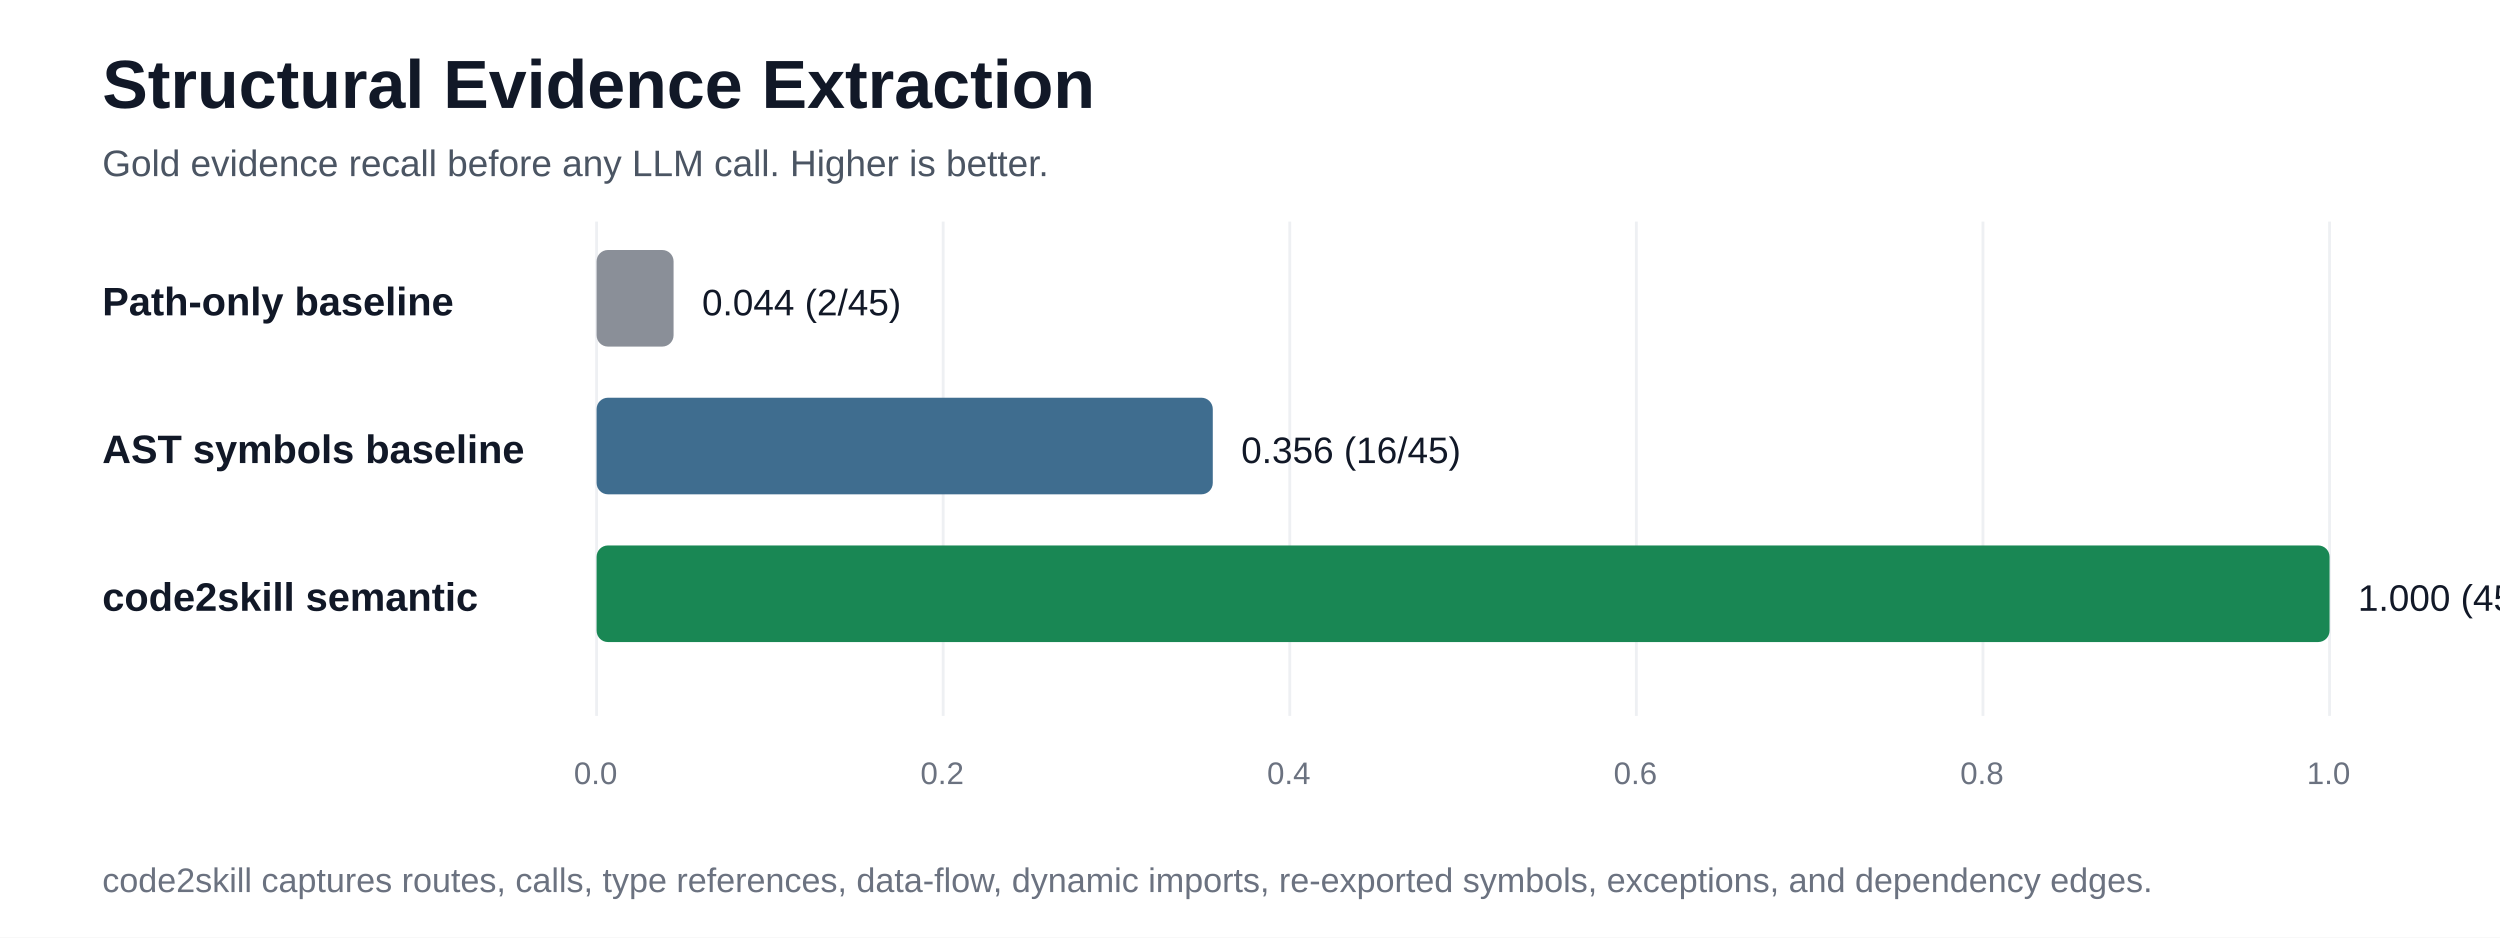
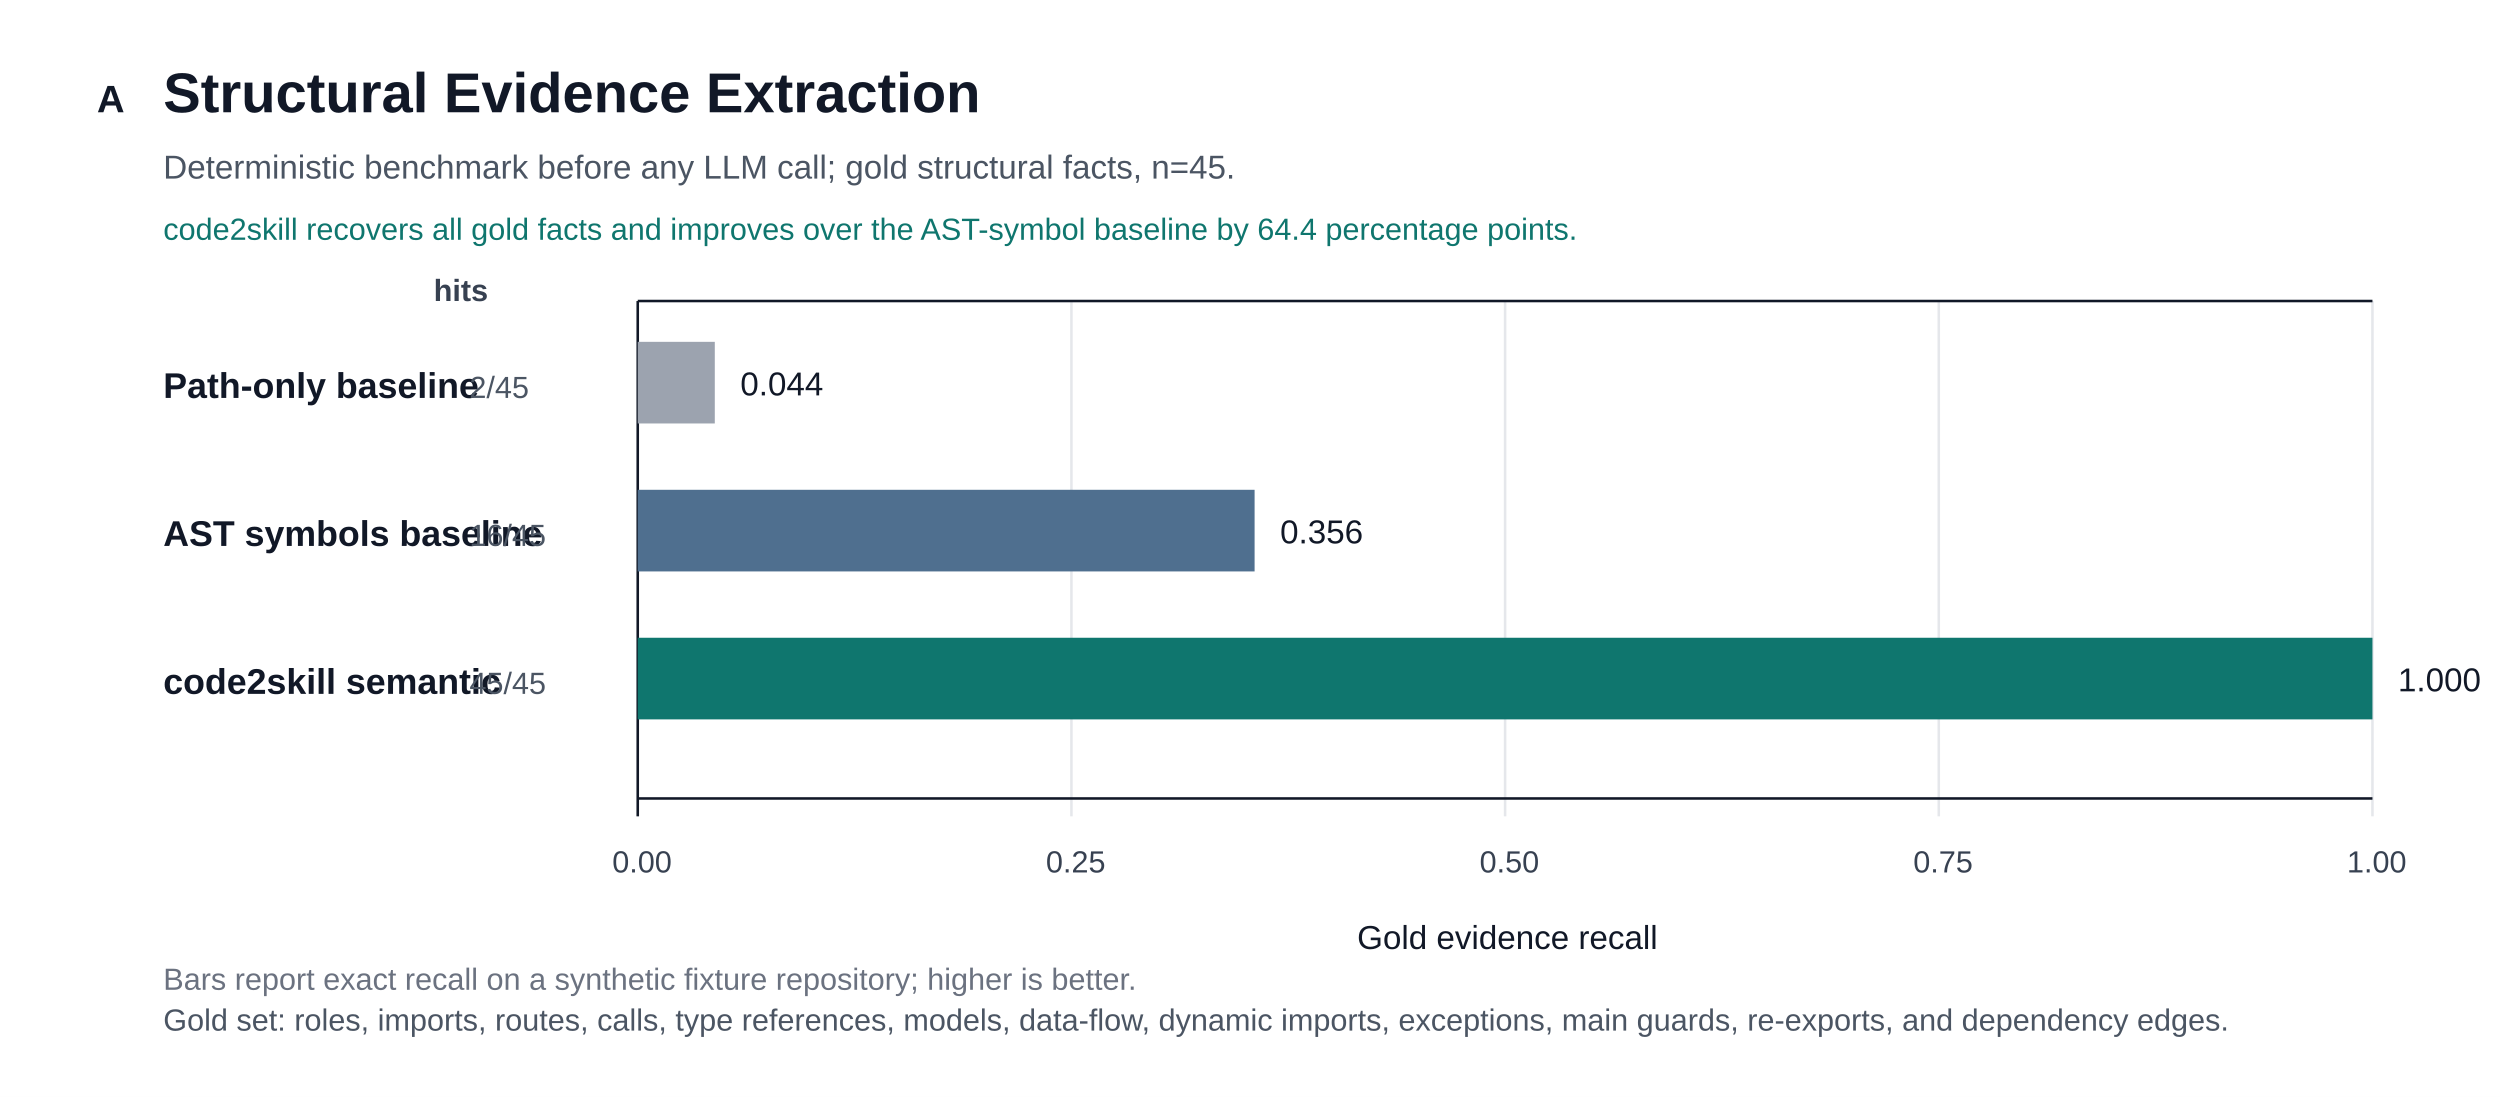
- <svg xmlns="http://www.w3.org/2000/svg" width="880" height="330" viewBox="0 0 880 330" role="img" aria-labelledby="title desc">
-   <rect width="880" height="330" fill="#ffffff" />
-   <text x="36" y="38" font-family="Arial, sans-serif" font-size="24" font-weight="700" fill="#111827">Structural Evidence Extraction</text>
-   <text x="36" y="62" font-family="Arial, sans-serif" font-size="13" fill="#4b5563">Gold evidence recall before any LLM call. Higher is better.</text>
-   <line x1="210.0" y1="78" x2="210.0" y2="252" stroke="#eef0f3" />
-   <text x="202.0" y="276" font-family="Arial, sans-serif" font-size="11" fill="#6b7280">0.0</text>
-   <line x1="332.0" y1="78" x2="332.0" y2="252" stroke="#eef0f3" />
-   <text x="324.0" y="276" font-family="Arial, sans-serif" font-size="11" fill="#6b7280">0.2</text>
-   <line x1="454.0" y1="78" x2="454.0" y2="252" stroke="#eef0f3" />
-   <text x="446.0" y="276" font-family="Arial, sans-serif" font-size="11" fill="#6b7280">0.4</text>
-   <line x1="576.0" y1="78" x2="576.0" y2="252" stroke="#eef0f3" />
-   <text x="568.0" y="276" font-family="Arial, sans-serif" font-size="11" fill="#6b7280">0.6</text>
-   <line x1="698.0" y1="78" x2="698.0" y2="252" stroke="#eef0f3" />
-   <text x="690.0" y="276" font-family="Arial, sans-serif" font-size="11" fill="#6b7280">0.8</text>
-   <line x1="820.0" y1="78" x2="820.0" y2="252" stroke="#eef0f3" />
-   <text x="812.0" y="276" font-family="Arial, sans-serif" font-size="11" fill="#6b7280">1.0</text>
-   <text x="36" y="111" font-family="Arial, sans-serif" font-size="14" font-weight="700" fill="#111827">Path-only baseline</text>
-   <rect x="210" y="88" width="27.1" height="34" rx="4" fill="#8a8f98" />
-   <text x="247.1" y="111" font-family="Arial, sans-serif" font-size="13" fill="#111827">0.044 (2/45)</text>
-   <text x="36" y="163" font-family="Arial, sans-serif" font-size="14" font-weight="700" fill="#111827">AST symbols baseline</text>
-   <rect x="210" y="140" width="216.9" height="34" rx="4" fill="#3f6d8f" />
-   <text x="436.9" y="163" font-family="Arial, sans-serif" font-size="13" fill="#111827">0.356 (16/45)</text>
-   <text x="36" y="215" font-family="Arial, sans-serif" font-size="14" font-weight="700" fill="#111827">code2skill semantic</text>
-   <rect x="210" y="192" width="610.0" height="34" rx="4" fill="#198754" />
-   <text x="830.0" y="215" font-family="Arial, sans-serif" font-size="13" fill="#111827">1.000 (45/45)</text>
-   <text x="36" y="314" font-family="Arial, sans-serif" font-size="12" fill="#6b7280">code2skill captures routes, calls, type references, data-flow, dynamic imports, re-exported symbols, exceptions, and dependency edges.</text>
+ <svg xmlns="http://www.w3.org/2000/svg" width="980" height="430" viewBox="0 0 980 430" role="img" aria-labelledby="title desc">
+   <rect width="980" height="430" fill="#ffffff" />
+   <text x="38" y="44" font-family="Arial, sans-serif" font-size="15" font-weight="700" fill="#111827">A</text>
+   <text x="64" y="44" font-family="Arial, sans-serif" font-size="22" font-weight="700" fill="#111827">Structural Evidence Extraction</text>
+   <text x="64" y="70" font-family="Arial, sans-serif" font-size="13" fill="#4b5563">Deterministic benchmark before any LLM call; gold structural facts, n=45.</text>
+   <text x="64" y="94" font-family="Arial, sans-serif" font-size="12" fill="#0f766e">code2skill recovers all gold facts and improves over the AST-symbol baseline by 64.4 percentage points.</text>
+   <line x1="250.0" y1="118" x2="250.0" y2="320" stroke="#e5e7eb" stroke-width="1" />
+   <text x="240.0" y="342" font-family="Arial, sans-serif" font-size="12" fill="#374151">0.00</text>
+   <line x1="420.0" y1="118" x2="420.0" y2="320" stroke="#e5e7eb" stroke-width="1" />
+   <text x="410.0" y="342" font-family="Arial, sans-serif" font-size="12" fill="#374151">0.25</text>
+   <line x1="590.0" y1="118" x2="590.0" y2="320" stroke="#e5e7eb" stroke-width="1" />
+   <text x="580.0" y="342" font-family="Arial, sans-serif" font-size="12" fill="#374151">0.50</text>
+   <line x1="760.0" y1="118" x2="760.0" y2="320" stroke="#e5e7eb" stroke-width="1" />
+   <text x="750.0" y="342" font-family="Arial, sans-serif" font-size="12" fill="#374151">0.75</text>
+   <line x1="930.0" y1="118" x2="930.0" y2="320" stroke="#e5e7eb" stroke-width="1" />
+   <text x="920.0" y="342" font-family="Arial, sans-serif" font-size="12" fill="#374151">1.00</text>
+   <line x1="250" y1="118" x2="930" y2="118" stroke="#111827" stroke-width="1" />
+   <line x1="250" y1="118" x2="250" y2="320" stroke="#111827" stroke-width="1" />
+   <text x="532.0" y="372" font-family="Arial, sans-serif" font-size="13" fill="#111827">Gold evidence recall</text>
+   <text x="64" y="156" font-family="Arial, sans-serif" font-size="14" font-weight="700" fill="#111827">Path-only baseline</text>
+   <rect x="250" y="134" width="30.2" height="32" fill="#9ca3af" />
+   <text x="290.2" y="155" font-family="Arial, sans-serif" font-size="13" fill="#111827">0.044</text>
+   <text x="184" y="156" font-family="Arial, sans-serif" font-size="12" fill="#4b5563">2/45</text>
+   <text x="64" y="214" font-family="Arial, sans-serif" font-size="14" font-weight="700" fill="#111827">AST symbols baseline</text>
+   <rect x="250" y="192" width="241.8" height="32" fill="#4f6f8f" />
+   <text x="501.8" y="213" font-family="Arial, sans-serif" font-size="13" fill="#111827">0.356</text>
+   <text x="184" y="214" font-family="Arial, sans-serif" font-size="12" fill="#4b5563">16/45</text>
+   <text x="64" y="272" font-family="Arial, sans-serif" font-size="14" font-weight="700" fill="#111827">code2skill semantic</text>
+   <rect x="250" y="250" width="680.0" height="32" fill="#0f766e" />
+   <text x="940.0" y="271" font-family="Arial, sans-serif" font-size="13" fill="#111827">1.000</text>
+   <text x="184" y="272" font-family="Arial, sans-serif" font-size="12" fill="#4b5563">45/45</text>
+   <text x="170" y="118" font-family="Arial, sans-serif" font-size="12" font-weight="700" fill="#374151">hits</text>
+   <line x1="250" y1="313" x2="930" y2="313" stroke="#111827" stroke-width="1" />
+   <text x="64" y="404" font-family="Arial, sans-serif" font-size="12" fill="#4b5563">Gold set: roles, imports, routes, calls, type references, models, data-flow, dynamic imports, exceptions, main guards, re-exports, and dependency edges.</text>
+   <text x="64" y="388" font-family="Arial, sans-serif" font-size="12" fill="#6b7280">Bars report exact recall on a synthetic fixture repository; higher is better.</text>
</svg>
